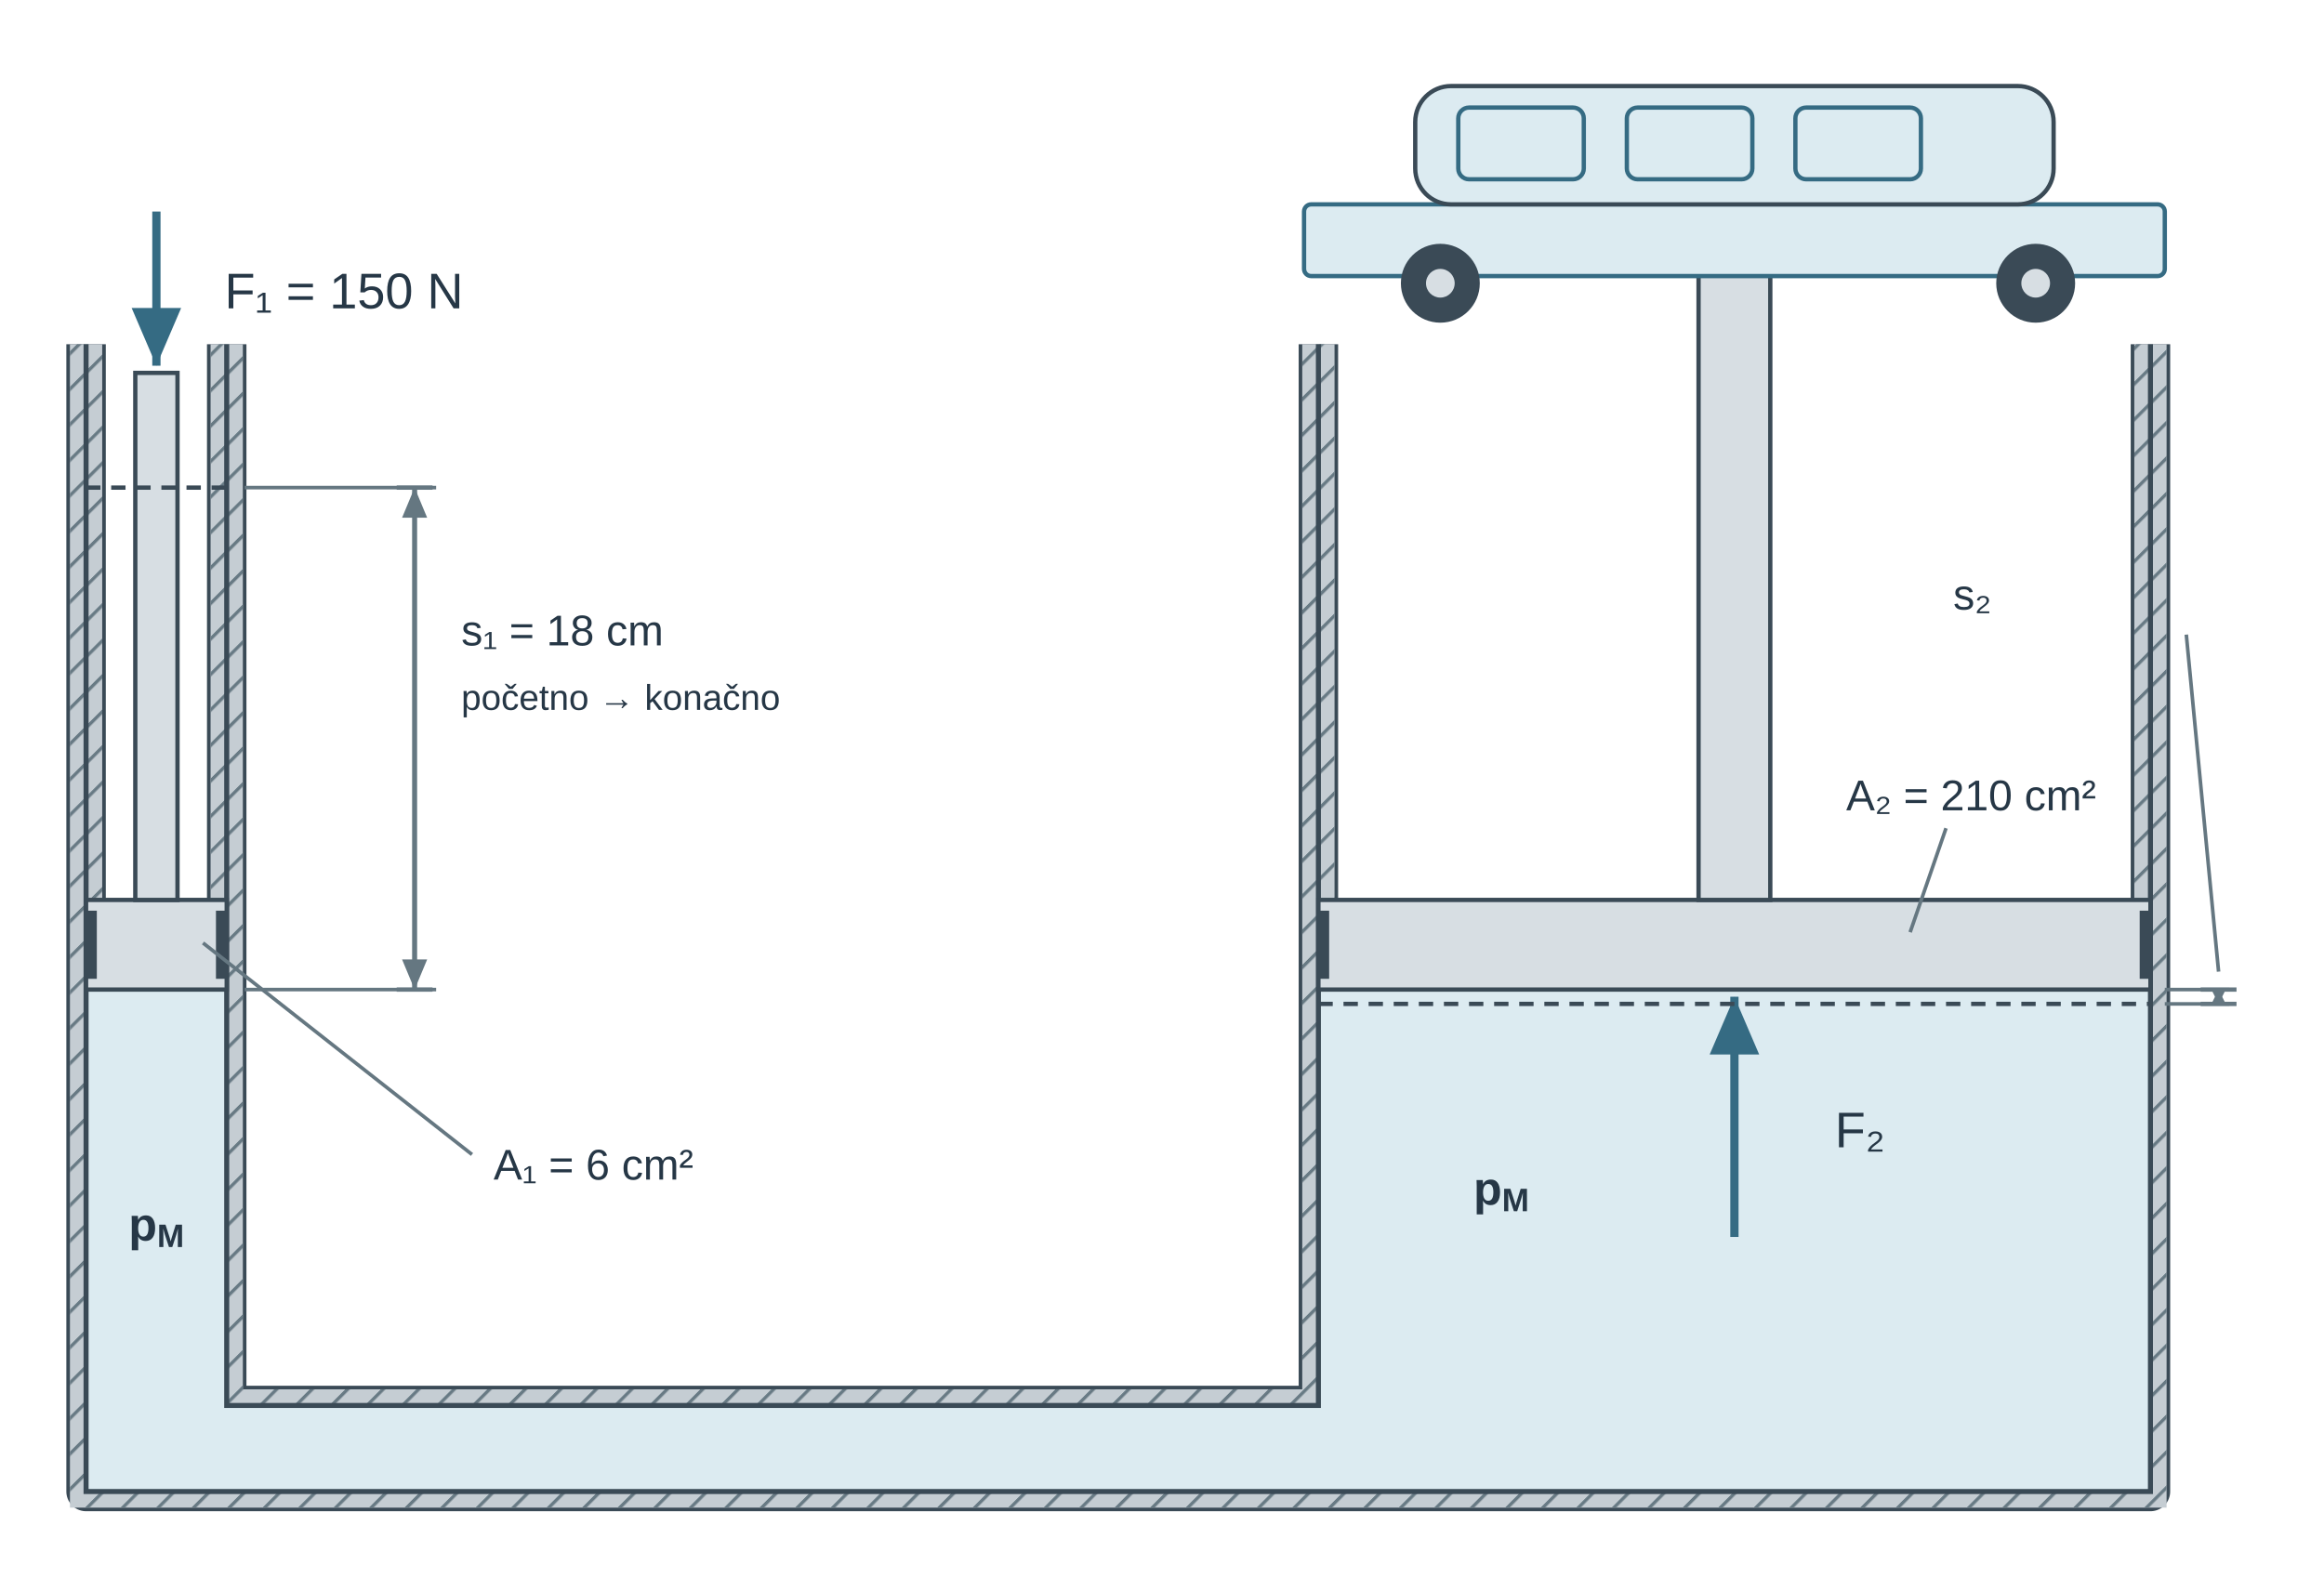
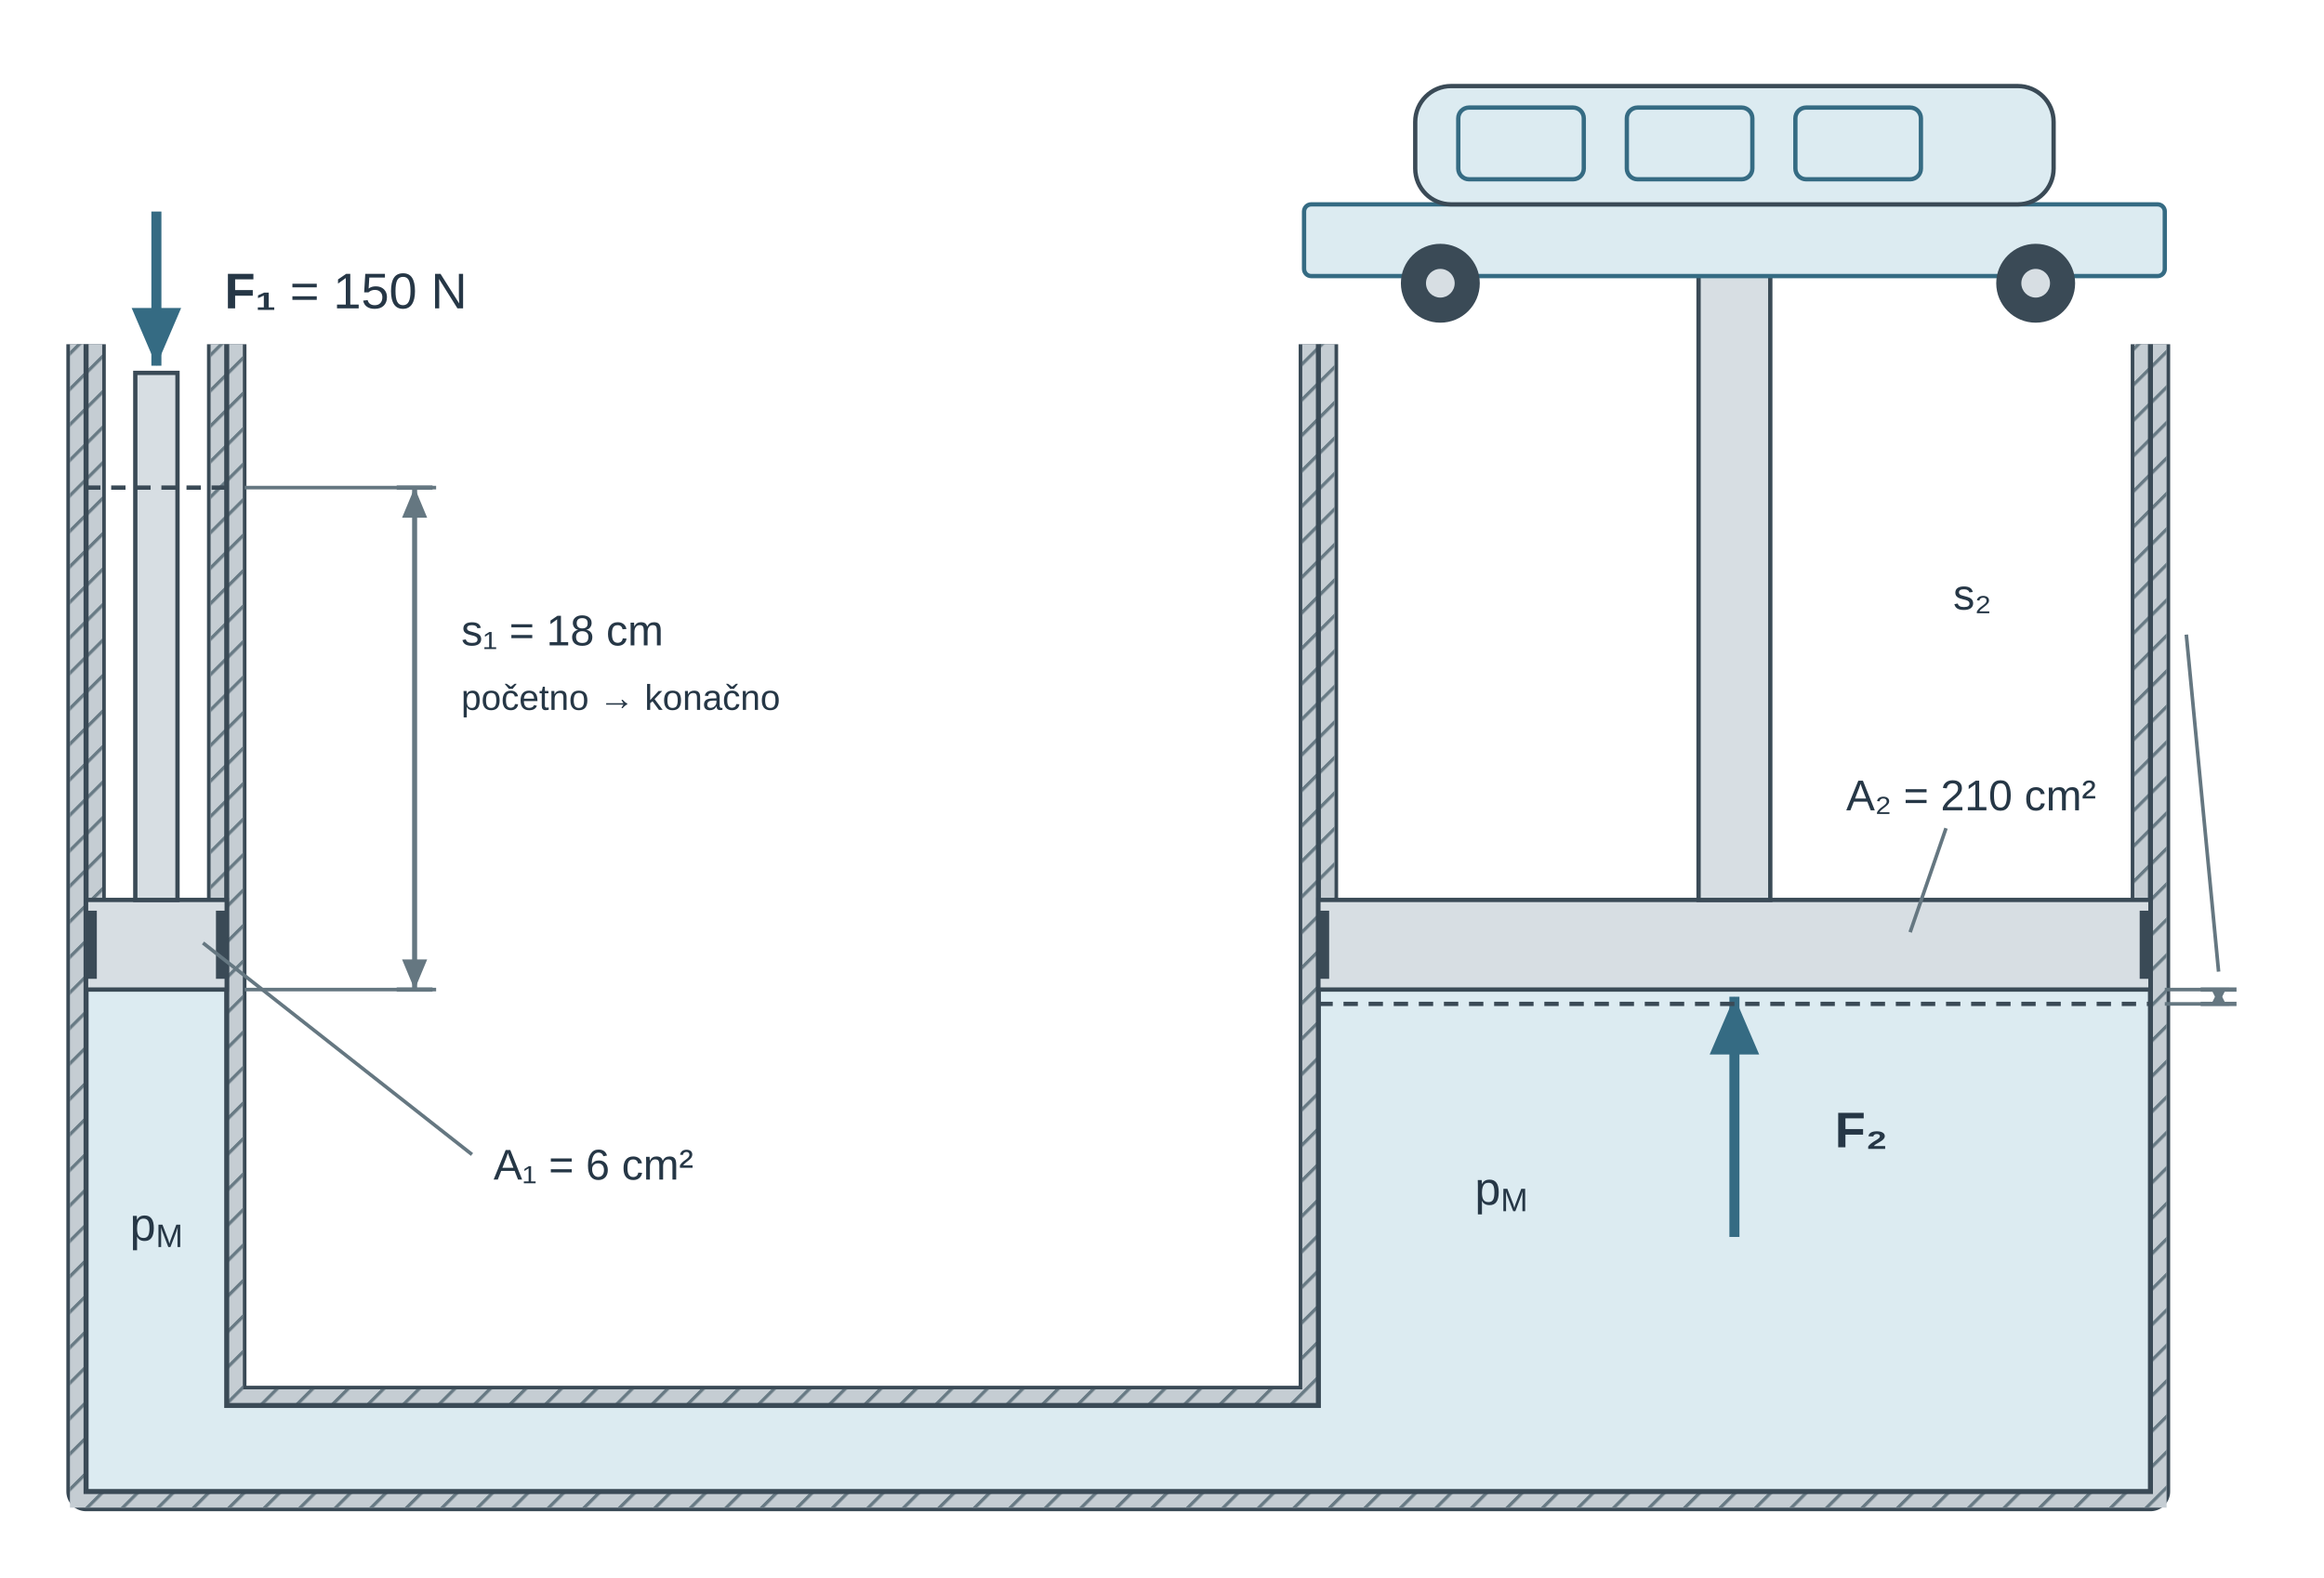
<svg xmlns="http://www.w3.org/2000/svg" viewBox="0 0 648 440" role="img" aria-labelledby="u01v2hd_title u01v2hd_desc" preserveAspectRatio="xMidYMid meet" style="display:block;width:100%;max-width:648px;height:auto;">
  <defs>
    <pattern id="u01v2hd_hatch" width="7" height="7" patternUnits="userSpaceOnUse" patternTransform="rotate(45)">
      <line x1="0" y1="0" x2="0" y2="7" stroke="#657781" stroke-width="1.8" />
    </pattern>
    <marker id="u01v2hd_v" markerWidth="7" markerHeight="6" refX="7" refY="3" orient="auto">
      <path d="M0 0 L7 3 L0 6 Z" fill="#356b83" />
    </marker>
    <marker id="u01v2hd_dim" markerWidth="6" markerHeight="5" refX="6" refY="2.5" orient="auto-start-reverse">
      <path d="M0 0 L6 2.5 L0 5 Z" fill="#657781" />
    </marker>
    <marker id="u01v2hd_dimSmall" markerWidth="3" markerHeight="3" refX="3" refY="1.5" orient="auto-start-reverse">
      <path d="M0 0 L3 1.5 L0 3 Z" fill="#657781" />
    </marker>
    <marker id="u01v2hd_forceMarker" markerWidth="7" markerHeight="6" refX="7" refY="3" orient="auto">
      <path d="M0 0 L7 3 L0 6 Z" fill="#356b83" />
    </marker>
    <marker id="u01v2hd_pressureMarker" markerWidth="7" markerHeight="6" refX="7" refY="3" orient="auto">
      <path d="M0 0 L7 3 L0 6 Z" fill="#356b83" />
    </marker>
    <marker id="u01v2hd_reactionMarker" markerWidth="7" markerHeight="6" refX="7" refY="3" orient="auto">
      <path d="M0 0 L7 3 L0 6 Z" fill="#356b83" />
    </marker>
    <marker id="u01v2hd_axisMarker" markerWidth="7" markerHeight="6" refX="7" refY="3" orient="auto">
      <path d="M0 0 L7 3 L0 6 Z" fill="#3a4a56" />
+     </marker>
+     <marker id="u01v2hd_vF" viewBox="0 0 7 6" markerWidth="5.75" markerHeight="4.93" refX="7" refY="3" orient="auto">
+       <path d="M0 0 L7 3 L0 6 Z" fill="#356b83" />
+     </marker>
+     <marker id="u01v2hd_vopen" viewBox="0 0 10 10" refX="9" refY="5" markerWidth="9" markerHeight="9" orient="auto-start-reverse">
+       <path d="M1,1 L9,5 L1,9" fill="none" stroke="#356b83" stroke-width="2" stroke-linecap="round" stroke-linejoin="round" />
+     </marker>
+     <marker id="u01v2hd_vP" viewBox="0 0 7 6" markerWidth="6" markerHeight="5.14" refX="7" refY="3" orient="auto">
+       <path d="M0 0 L7 3 L0 6 Z" fill="#356b83" />
    </marker>
  </defs>
  <g id="u01v2hd_title-scene-1" transform="translate(-36.3924 -54)">
    <g font-family="Arial, Liberation Sans, sans-serif" fill="#3a4a56">
      <path id="u01v2hd_systemouter0" d="M60.392 150 V470 H636.0 V150" fill="none" stroke="#3a4a56" stroke-width="11" stroke-linecap="butt" stroke-linejoin="round" />
      <path d="M60.392 150 V470 H636.0 V150" fill="none" stroke="#c5cdd3" stroke-width="9" />
      <path d="M60.392 150 V470 H636.0 V150" fill="none" stroke="url(#u01v2hd_hatch)" stroke-width="9" />
      <path id="u01v2hd_systemouter1" d="M99.608 150 V446 H404.0 V150" fill="none" stroke="#3a4a56" stroke-width="11" stroke-linecap="butt" stroke-linejoin="round" />
      <path d="M99.608 150 V446 H404.0 V150" fill="none" stroke="#c5cdd3" stroke-width="9" />
      <path d="M99.608 150 V446 H404.0 V150" fill="none" stroke="url(#u01v2hd_hatch)" stroke-width="9" />
      <path id="u01v2hd_systemfluid" d="M60.392 330 H99.608 V446 H404.0 V330 H636.0 V470 H60.392 Z" fill="#dcebf1" stroke="none" stroke-width="1.8" />
      <path id="u01v2hd_systemwall0" d="M60.392 150 V470 H636.0 V150" fill="none" stroke="#3a4a56" stroke-width="1.4" />
      <path id="u01v2hd_systemwall1" d="M99.608 150 V446 H404.0 V150" fill="none" stroke="#3a4a56" stroke-width="1.4" />
      <rect id="u01v2hd_systempiston0" x="60.392" y="305" width="39.215" height="25" rx="0" fill="#d7dee3" stroke="#3a4a56" stroke-width="1.2" />
      <rect id="u01v2hd_systemrod0" x="74.118" y="158" width="11.765" height="147" rx="0" fill="#d7dee3" stroke="#3a4a56" stroke-width="1.2" />
      <rect x="60.392" y="308" width="3" height="19" rx="0" fill="#3a4a56" stroke="none" stroke-width="1.2" />
      <rect x="96.608" y="308" width="3" height="19" rx="0" fill="#3a4a56" stroke="none" stroke-width="1.2" />
      <rect id="u01v2hd_systempiston1" x="404.0" y="305" width="232" height="25" rx="0" fill="#d7dee3" stroke="#3a4a56" stroke-width="1.2" />
      <rect id="u01v2hd_systemrod1" x="510.0" y="130" width="20" height="175" rx="0" fill="#d7dee3" stroke="#3a4a56" stroke-width="1.2" />
      <rect x="404.0" y="308" width="3" height="19" rx="0" fill="#3a4a56" stroke="none" stroke-width="1.2" />
      <rect x="633.0" y="308" width="3" height="19" rx="0" fill="#3a4a56" stroke="none" stroke-width="1.2" />
      <rect x="400" y="111" width="240" height="20" rx="2" fill="#dcebf1" stroke="#356b83" stroke-width="1.2" />
      <rect x="431" y="78" width="178" height="33" rx="10" fill="#dcebf1" stroke="#3a4a56" stroke-width="1.2" />
      <rect x="443" y="84" width="35" height="20" rx="3" fill="#dcebf1" stroke="#356b83" stroke-width="1.2" />
      <rect x="490" y="84" width="35" height="20" rx="3" fill="#dcebf1" stroke="#356b83" stroke-width="1.2" />
      <rect x="537" y="84" width="35" height="20" rx="3" fill="#dcebf1" stroke="#356b83" stroke-width="1.2" />
      <circle cx="438" cy="133" r="11" fill="#3a4a56" />
      <circle cx="438" cy="133" r="4" fill="#d7dee3" />
      <circle cx="604" cy="133" r="11" fill="#3a4a56" />
      <circle cx="604" cy="133" r="4" fill="#d7dee3" />
-       <path id="u01v2hd_input" d="M80 113 L80 156" fill="none" stroke="#356b83" stroke-width="2.3" marker-end="url(#u01v2hd_forceMarker)" />
-       <text x="99" y="140" font-size="14" fill="#263746" text-anchor="start">F₁ = 150 N</text>
-       <path id="u01v2hd_output" d="M520 399 L520 332" fill="none" stroke="#356b83" stroke-width="2.3" marker-end="url(#u01v2hd_reactionMarker)" />
-       <text x="548" y="374" font-size="14" fill="#263746" text-anchor="start">F₂</text>
-       <text x="80" y="400" font-size="13" fill="#263746" text-anchor="middle" font-weight="700">p<tspan baseline-shift="sub" font-size="0.7em">M</tspan>
+       <path id="u01v2hd_input" d="M80 113 L80 156" fill="none" stroke="#356b83" stroke-width="2.8" marker-end="url(#u01v2hd_vF)" data-mf1-vector="force" />
+       <text x="99" y="140" font-size="14" fill="#263746" text-anchor="start">
+         <tspan font-weight="700">F₁</tspan> = 150 N</text>
+       <path id="u01v2hd_output" d="M520 399 L520 332" fill="none" stroke="#356b83" stroke-width="2.8" marker-end="url(#u01v2hd_vF)" data-mf1-vector="force" />
+       <text x="548" y="374" font-size="14" fill="#263746" font-weight="700" text-anchor="start">F₂</text>
+       <text x="80" y="400" font-size="13" fill="#263746" text-anchor="middle">p<tspan baseline-shift="sub" font-size="0.7em">M</tspan>
      </text>
-       <text x="455" y="390" font-size="13" fill="#263746" text-anchor="middle" font-weight="700">p<tspan baseline-shift="sub" font-size="0.7em">M</tspan>
+       <text x="455" y="390" font-size="13" fill="#263746" text-anchor="middle">p<tspan baseline-shift="sub" font-size="0.7em">M</tspan>
      </text>
      <text x="174" y="383" font-size="12" fill="#263746" text-anchor="start">A₁ = 6 cm²</text>
      <line x1="168" y1="376" x2="93" y2="317" stroke="#657781" stroke-width="1" />
      <text x="586" y="280" font-size="12" fill="#263746" text-anchor="middle">A₂ = 210 cm²</text>
      <line x1="579" y1="285" x2="569" y2="314" stroke="#657781" stroke-width="1" />
      <line id="u01v2hd_inputInitial" x1="60.392" y1="190" x2="99.608" y2="190" stroke="#3a4a56" stroke-width="1.2" stroke-dasharray="4 3" />
      <line id="u01v2hd_outputInitial" x1="404.0" y1="334" x2="636.0" y2="334" stroke="#3a4a56" stroke-width="1.2" stroke-dasharray="4 3" />
      <line x1="147" y1="190" x2="157" y2="190" stroke="#657781" stroke-width="1.2" />
      <line x1="147" y1="330" x2="157" y2="330" stroke="#657781" stroke-width="1.2" />
-       <path id="u01v2hd_inputStroke" d="M152 190 L152 330" fill="none" stroke="#657781" stroke-width="1.4" marker-start="url(#u01v2hd_dim)" marker-end="url(#u01v2hd_dim)" />
+       <path id="u01v2hd_inputStroke" d="M152 190 L152 330" fill="none" stroke="#657781" stroke-width="1.4" marker-start="url(#u01v2hd_dim)" marker-end="url(#u01v2hd_dim)" data-mf1-role="dimension" />
      <line x1="104.608" y1="190" x2="158" y2="190" stroke="#657781" stroke-width="1" />
      <line x1="104.608" y1="330" x2="158" y2="330" stroke="#657781" stroke-width="1" />
      <text x="165" y="234" font-size="12" fill="#263746" text-anchor="start">s₁ = 18 cm</text>
      <text x="165" y="252" font-size="10" fill="#263746" text-anchor="start">početno → konačno</text>
      <line x1="650" y1="330" x2="660" y2="330" stroke="#657781" stroke-width="1.2" />
      <line x1="650" y1="334" x2="660" y2="334" stroke="#657781" stroke-width="1.2" />
-       <path id="u01v2hd_outputStroke" d="M655 330 L655 334" fill="none" stroke="#657781" stroke-width="1.4" marker-start="url(#u01v2hd_dimSmall)" marker-end="url(#u01v2hd_dimSmall)" />
+       <path id="u01v2hd_outputStroke" d="M655 330 L655 334" fill="none" stroke="#657781" stroke-width="1.4" marker-start="url(#u01v2hd_dimSmall)" marker-end="url(#u01v2hd_dimSmall)" data-mf1-role="dimension" />
      <line x1="640.0" y1="330" x2="658" y2="330" stroke="#657781" stroke-width="1" />
      <line x1="640.0" y1="334" x2="658" y2="334" stroke="#657781" stroke-width="1" />
      <text x="581" y="224" font-size="12" fill="#263746" text-anchor="start">s₂</text>
      <line x1="646" y1="231" x2="655" y2="325" stroke="#657781" stroke-width="1" />
    </g>
  </g>
</svg>
